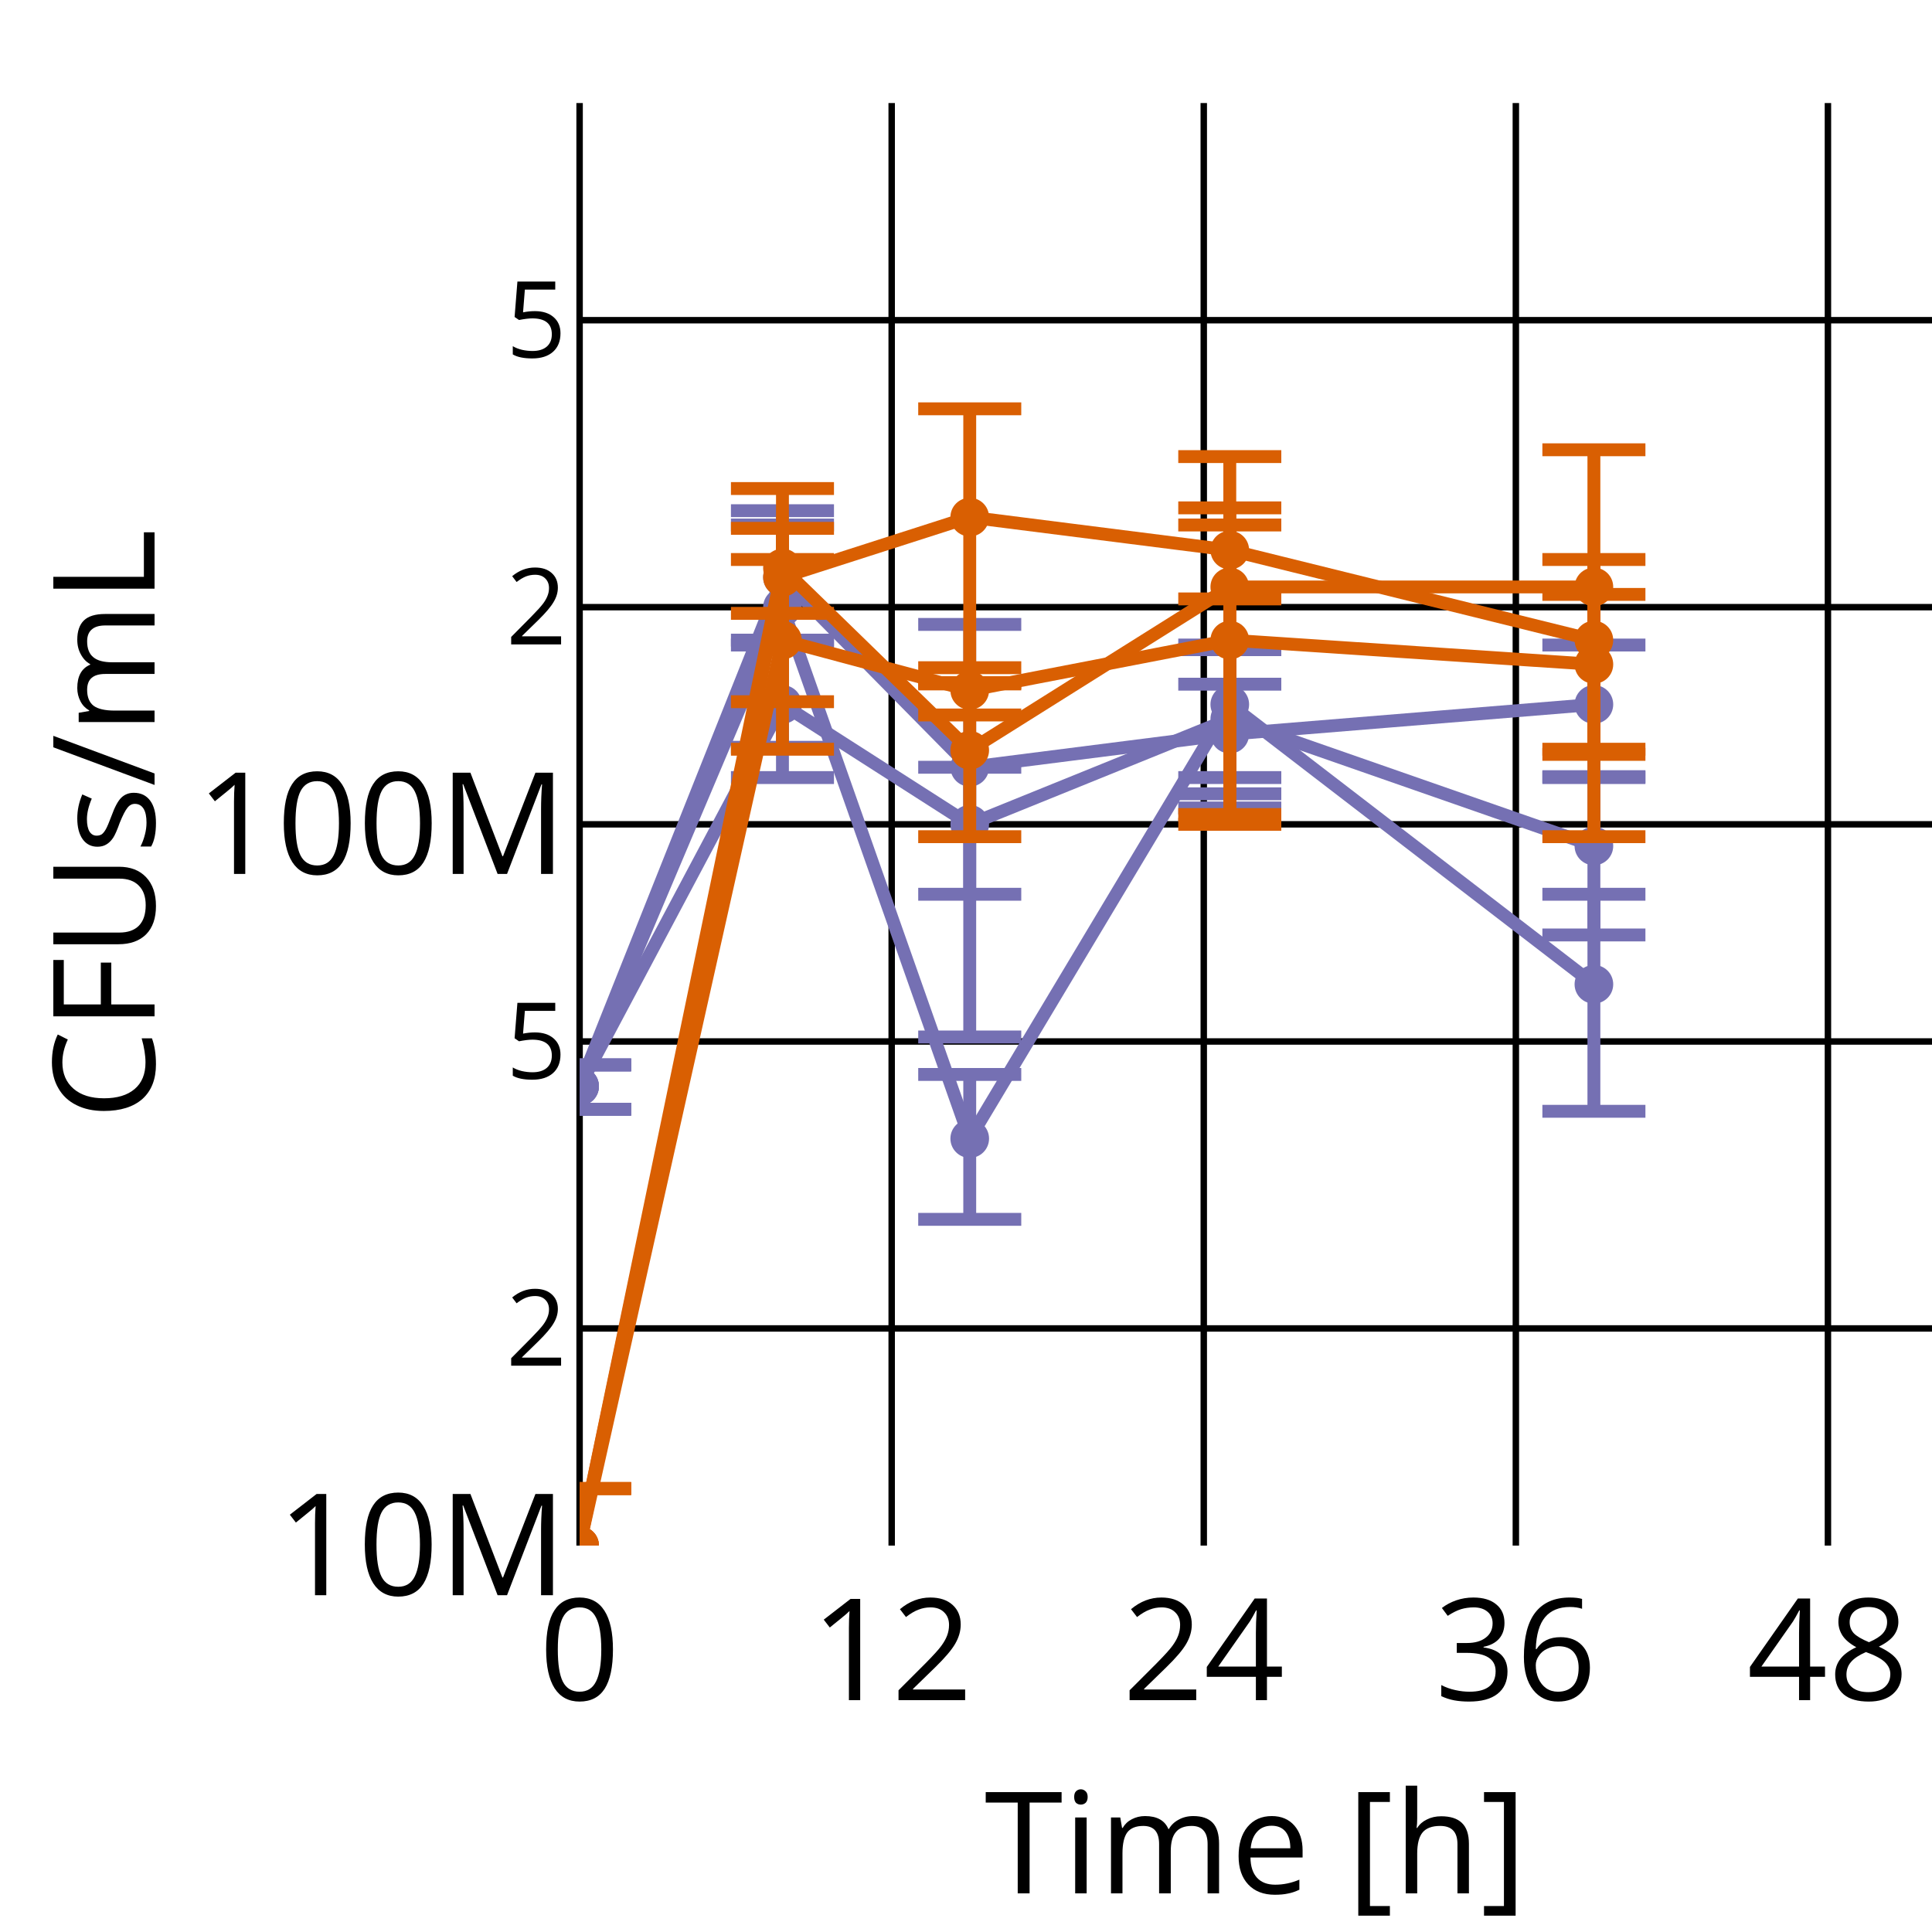
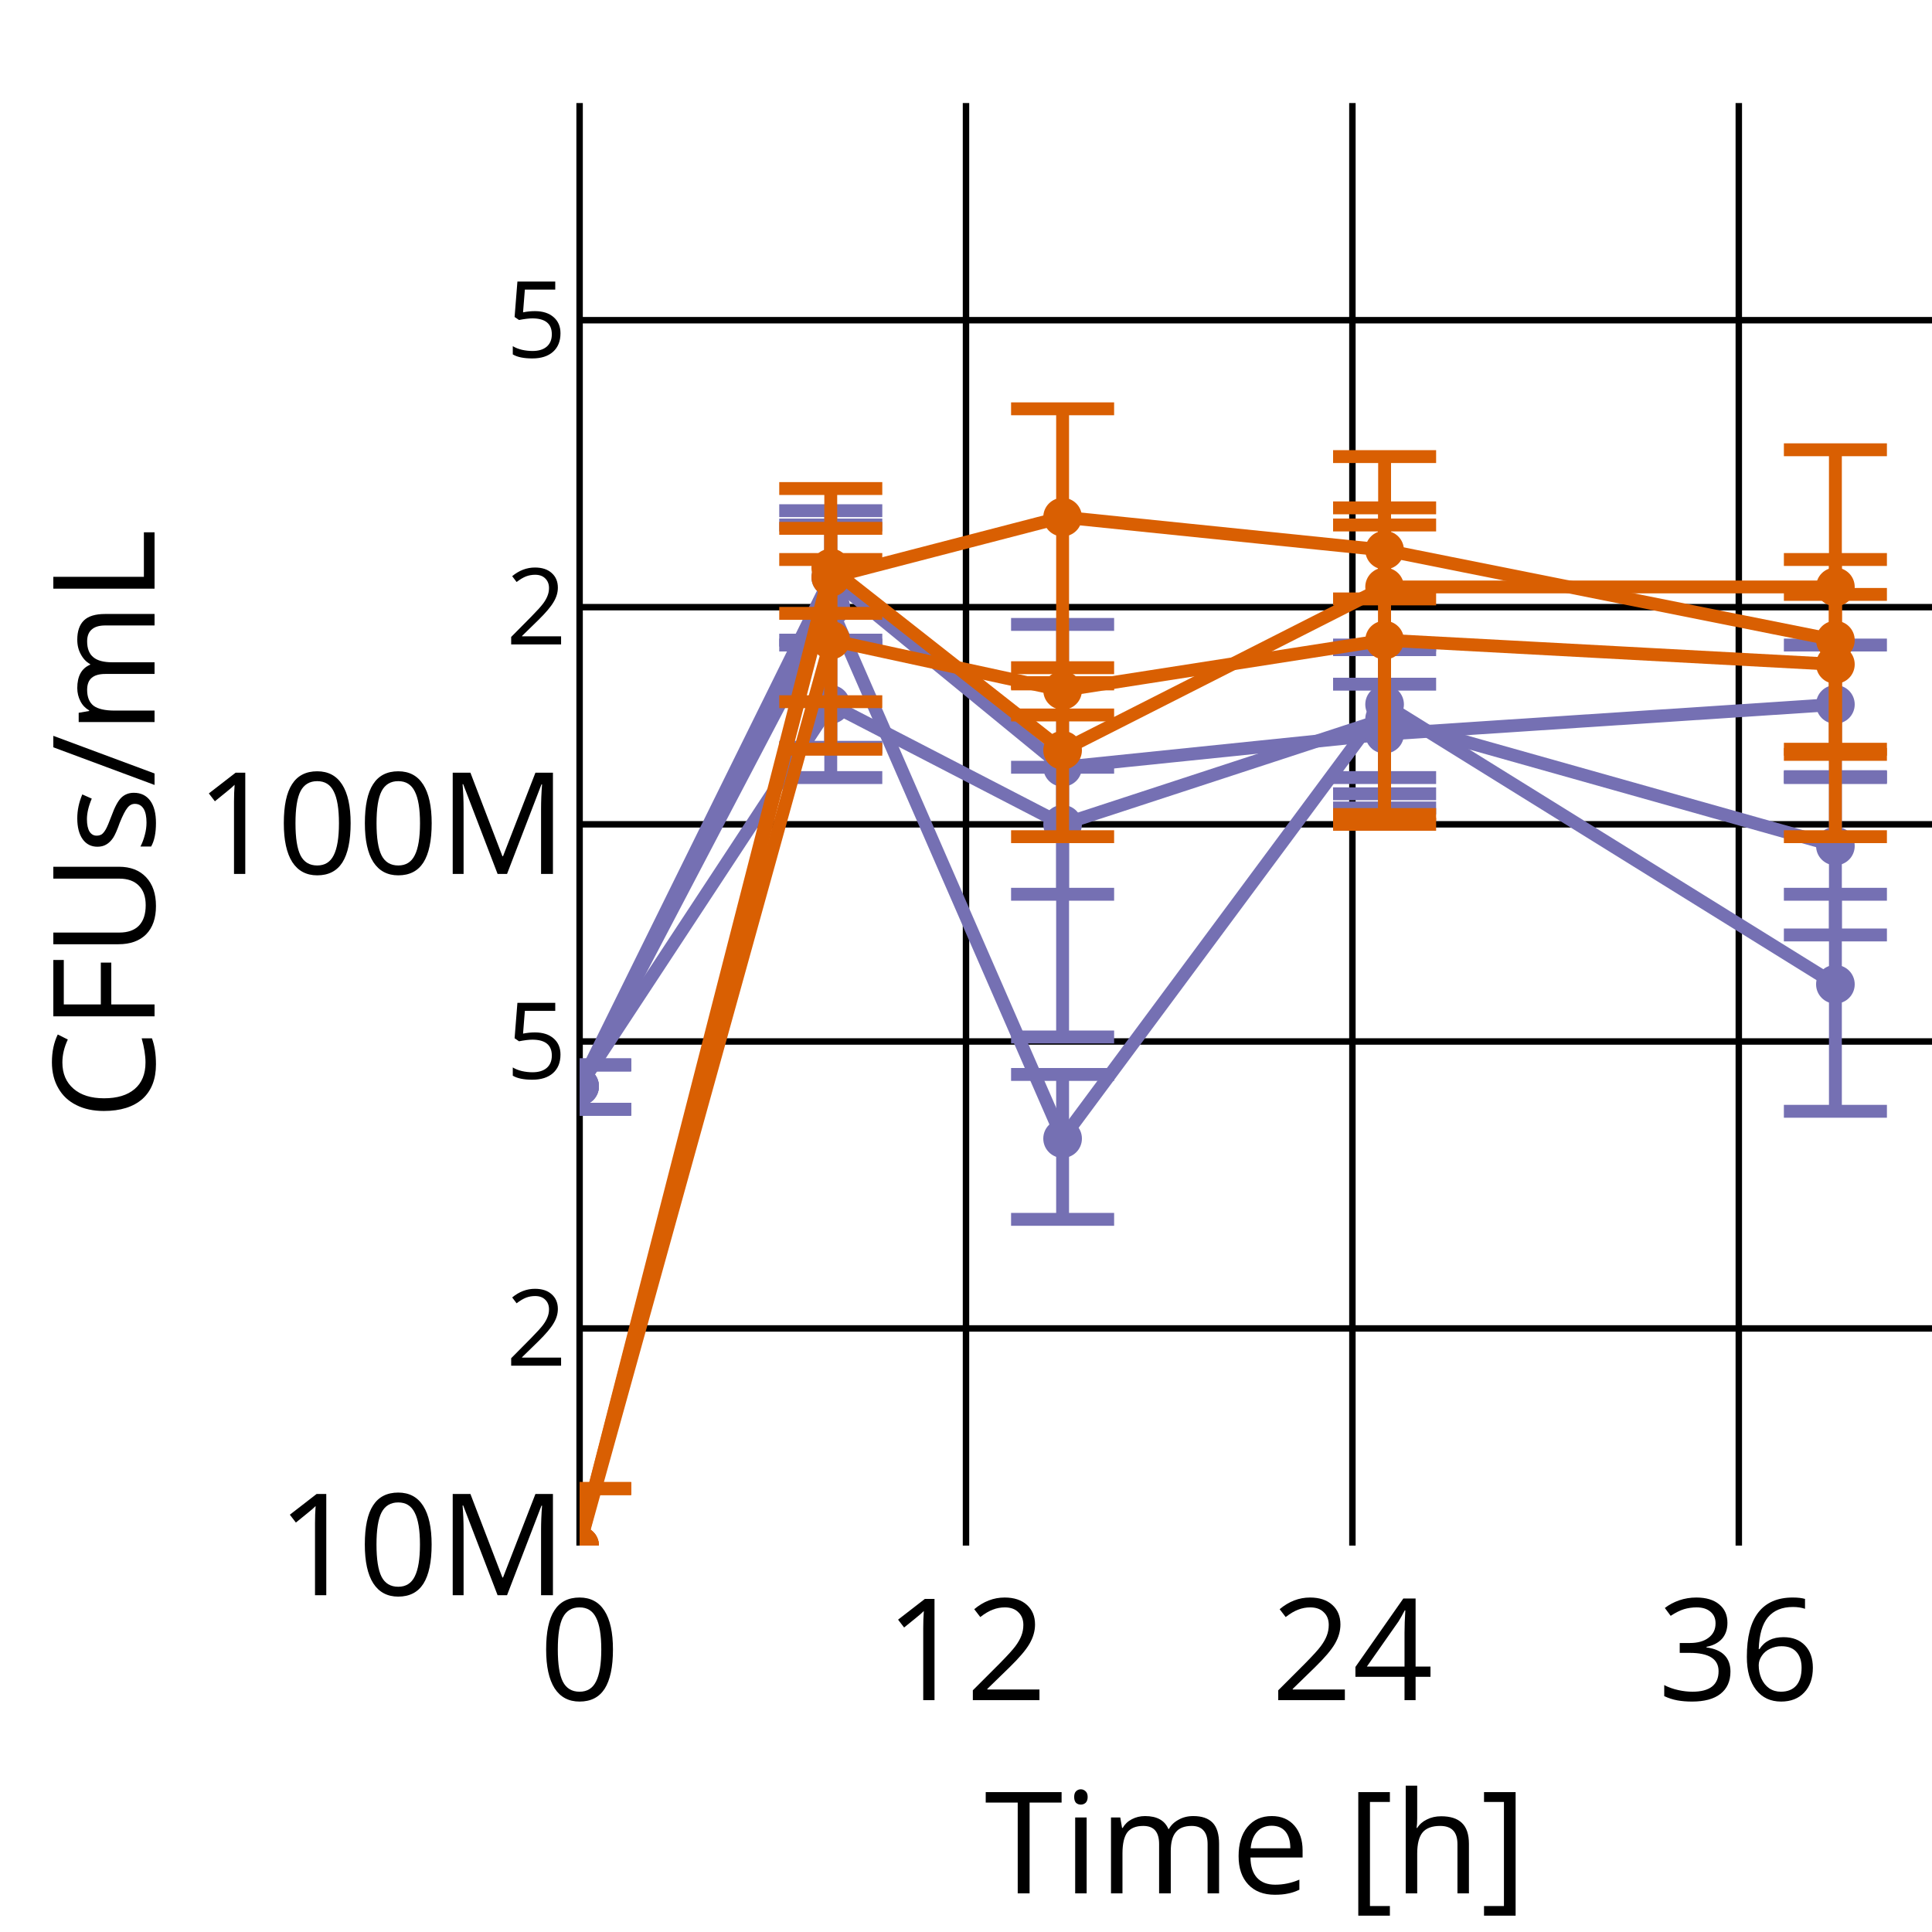
<svg xmlns="http://www.w3.org/2000/svg" class="main-svg" width="150" height="150" style="" viewBox="0 0 150 150">
  <rect x="0" y="0" width="150" height="150" style="fill: rgb(255, 255, 255); fill-opacity: 1;" />
-   <defs id="defs-87eeed">
+   <defs id="defs-9dbfbf">
    <g class="clips">
-       <clipPath id="clip87eeedxyplot" class="plotclip">
+       <clipPath id="clip9dbfbfxyplot" class="plotclip">
        <rect width="105" height="112" />
      </clipPath>
-       <clipPath class="axesclip" id="clip87eeedx">
+       <clipPath class="axesclip" id="clip9dbfbfx">
        <rect x="45" y="0" width="105" height="150" />
      </clipPath>
-       <clipPath class="axesclip" id="clip87eeedy">
+       <clipPath class="axesclip" id="clip9dbfbfy">
        <rect x="0" y="8" width="150" height="112" />
      </clipPath>
-       <clipPath class="axesclip" id="clip87eeedxy">
+       <clipPath class="axesclip" id="clip9dbfbfxy">
        <rect x="45" y="8" width="105" height="112" />
      </clipPath>
    </g>
    <g class="gradients" />
    <g class="patterns" />
  </defs>
  <g class="bglayer" />
  <g class="layer-below">
    <g class="imagelayer" />
    <g class="shapelayer" />
  </g>
  <g class="cartesianlayer">
    <g class="subplot xy">
      <g class="layer-subplot">
        <g class="shapelayer" />
        <g class="imagelayer" />
      </g>
      <g class="minor-gridlayer">
        <g class="x" />
        <g class="y" />
      </g>
      <g class="gridlayer">
        <g class="x">
-           <path class="xgrid crisp" transform="translate(69.23,0)" d="M0,8v112" style="stroke: rgb(0, 0, 0); stroke-opacity: 1; stroke-width: 0.5px;" />
-           <path class="xgrid crisp" transform="translate(93.46,0)" d="M0,8v112" style="stroke: rgb(0, 0, 0); stroke-opacity: 1; stroke-width: 0.5px;" />
-           <path class="xgrid crisp" transform="translate(117.69,0)" d="M0,8v112" style="stroke: rgb(0, 0, 0); stroke-opacity: 1; stroke-width: 0.5px;" />
-           <path class="xgrid crisp" transform="translate(141.92,0)" d="M0,8v112" style="stroke: rgb(0, 0, 0); stroke-opacity: 1; stroke-width: 0.5px;" />
+           <path class="xgrid crisp" transform="translate(75,0)" d="M0,8v112" style="stroke: rgb(0, 0, 0); stroke-opacity: 1; stroke-width: 0.5px;" />
+           <path class="xgrid crisp" transform="translate(105,0)" d="M0,8v112" style="stroke: rgb(0, 0, 0); stroke-opacity: 1; stroke-width: 0.5px;" />
+           <path class="xgrid crisp" transform="translate(135,0)" d="M0,8v112" style="stroke: rgb(0, 0, 0); stroke-opacity: 1; stroke-width: 0.5px;" />
        </g>
        <g class="y">
          <path class="ygrid crisp" transform="translate(0,103.14)" d="M45,0h105" style="stroke: rgb(0, 0, 0); stroke-opacity: 1; stroke-width: 0.5px;" />
          <path class="ygrid crisp" transform="translate(0,80.86)" d="M45,0h105" style="stroke: rgb(0, 0, 0); stroke-opacity: 1; stroke-width: 0.5px;" />
          <path class="ygrid crisp" transform="translate(0,64)" d="M45,0h105" style="stroke: rgb(0, 0, 0); stroke-opacity: 1; stroke-width: 0.5px;" />
          <path class="ygrid crisp" transform="translate(0,47.14)" d="M45,0h105" style="stroke: rgb(0, 0, 0); stroke-opacity: 1; stroke-width: 0.5px;" />
          <path class="ygrid crisp" transform="translate(0,24.86)" d="M45,0h105" style="stroke: rgb(0, 0, 0); stroke-opacity: 1; stroke-width: 0.5px;" />
        </g>
      </g>
      <g class="zerolinelayer">
        <path class="xzl zl crisp" transform="translate(45,0)" d="M0,8v112" style="stroke: rgb(0, 0, 0); stroke-opacity: 1; stroke-width: 0.5px;" />
      </g>
      <g class="layer-between">
        <g class="shapelayer" />
        <g class="imagelayer" />
      </g>
      <path class="xlines-below" />
      <path class="ylines-below" />
      <g class="overlines-below" />
      <g class="xaxislayer-below" />
      <g class="yaxislayer-below" />
      <g class="overaxes-below" />
      <g class="overplot">
-         <g class="xy" transform="translate(45,8)" clip-path="url(#clip87eeedxyplot)">
+         <g class="xy" transform="translate(45,8)" clip-path="url(#clip9dbfbfxyplot)">
          <g class="scatterlayer mlayer">
-             <g class="trace scatter trace51793f" style="stroke-miterlimit: 2; opacity: 1;">
+             <g class="trace scatter trace32f257" style="stroke-miterlimit: 2; opacity: 1;">
              <g class="fills" />
              <g class="errorbars">
                <g class="errorbar" style="opacity: 1;">
                  <path class="yerror" d="M-4,74.68h8m-4,0V78.12m-4,0h8" style="vector-effect: none; stroke-width: 1px; stroke: rgb(117, 112, 179); stroke-opacity: 1;" />
                </g>
                <g class="errorbar" style="opacity: 1;">
-                   <path class="yerror" d="M11.75,31.65h8m-4,0V50.02m-4,0h8" style="vector-effect: none; stroke-width: 1px; stroke: rgb(117, 112, 179); stroke-opacity: 1;" />
-                 </g>
-                 <g class="errorbar" style="opacity: 1;">
-                   <path class="yerror" d="M26.29,75.42h8m-4,0V86.67m-4,0h8" style="vector-effect: none; stroke-width: 1px; stroke: rgb(117, 112, 179); stroke-opacity: 1;" />
-                 </g>
-                 <g class="errorbar" style="opacity: 1;">
-                   <path class="yerror" d="M46.48,42.08h8m-4,0V52.37m-4,0h8" style="vector-effect: none; stroke-width: 1px; stroke: rgb(117, 112, 179); stroke-opacity: 1;" />
-                 </g>
-                 <g class="errorbar" style="opacity: 1;">
-                   <path class="yerror" d="M74.75,61.43h8m-4,0V78.28m-4,0h8" style="vector-effect: none; stroke-width: 1px; stroke: rgb(117, 112, 179); stroke-opacity: 1;" />
-                 </g>
-               </g>
-               <g class="lines">
-                 <path class="js-line" d="M0,76.34L15.75,39.14L30.29,80.4L50.48,46.69L78.75,68.42" style="vector-effect: none; fill: none; stroke: rgb(117, 112, 179); stroke-opacity: 1; stroke-width: 1px; opacity: 1;" />
+                   <path class="yerror" d="M15.5,31.65h8m-4,0V50.02m-4,0h8" style="vector-effect: none; stroke-width: 1px; stroke: rgb(117, 112, 179); stroke-opacity: 1;" />
+                 </g>
+                 <g class="errorbar" style="opacity: 1;">
+                   <path class="yerror" d="M33.5,75.42h8m-4,0V86.67m-4,0h8" style="vector-effect: none; stroke-width: 1px; stroke: rgb(117, 112, 179); stroke-opacity: 1;" />
+                 </g>
+                 <g class="errorbar" style="opacity: 1;">
+                   <path class="yerror" d="M58.5,42.08h8m-4,0V52.37m-4,0h8" style="vector-effect: none; stroke-width: 1px; stroke: rgb(117, 112, 179); stroke-opacity: 1;" />
+                 </g>
+                 <g class="errorbar" style="opacity: 1;">
+                   <path class="yerror" d="M93.5,61.43h8m-4,0V78.28m-4,0h8" style="vector-effect: none; stroke-width: 1px; stroke: rgb(117, 112, 179); stroke-opacity: 1;" />
+                 </g>
+               </g>
+               <g class="lines">
+                 <path class="js-line" d="M0,76.34L19.5,39.14L37.5,80.4L62.5,46.69L97.5,68.42" style="vector-effect: none; fill: none; stroke: rgb(117, 112, 179); stroke-opacity: 1; stroke-width: 1px; opacity: 1;" />
              </g>
              <g class="points">
                <path class="point" transform="translate(0,76.34)" d="M1.5,0A1.5,1.5 0 1,1 0,-1.5A1.5,1.5 0 0,1 1.5,0Z" style="opacity: 1; stroke-width: 0px; fill: rgb(117, 112, 179); fill-opacity: 1;" />
-                 <path class="point" transform="translate(15.75,39.14)" d="M1.5,0A1.5,1.5 0 1,1 0,-1.5A1.5,1.5 0 0,1 1.5,0Z" style="opacity: 1; stroke-width: 0px; fill: rgb(117, 112, 179); fill-opacity: 1;" />
-                 <path class="point" transform="translate(30.29,80.4)" d="M1.5,0A1.5,1.5 0 1,1 0,-1.5A1.5,1.5 0 0,1 1.5,0Z" style="opacity: 1; stroke-width: 0px; fill: rgb(117, 112, 179); fill-opacity: 1;" />
-                 <path class="point" transform="translate(50.48,46.69)" d="M1.5,0A1.5,1.5 0 1,1 0,-1.5A1.5,1.5 0 0,1 1.5,0Z" style="opacity: 1; stroke-width: 0px; fill: rgb(117, 112, 179); fill-opacity: 1;" />
-                 <path class="point" transform="translate(78.75,68.42)" d="M1.5,0A1.5,1.5 0 1,1 0,-1.5A1.5,1.5 0 0,1 1.5,0Z" style="opacity: 1; stroke-width: 0px; fill: rgb(117, 112, 179); fill-opacity: 1;" />
-               </g>
-               <g class="text" />
-             </g>
-             <g class="trace scatter traceb54929" style="stroke-miterlimit: 2; opacity: 1;">
+                 <path class="point" transform="translate(19.5,39.14)" d="M1.5,0A1.5,1.5 0 1,1 0,-1.5A1.5,1.5 0 0,1 1.5,0Z" style="opacity: 1; stroke-width: 0px; fill: rgb(117, 112, 179); fill-opacity: 1;" />
+                 <path class="point" transform="translate(37.5,80.4)" d="M1.5,0A1.5,1.5 0 1,1 0,-1.5A1.5,1.5 0 0,1 1.5,0Z" style="opacity: 1; stroke-width: 0px; fill: rgb(117, 112, 179); fill-opacity: 1;" />
+                 <path class="point" transform="translate(62.5,46.69)" d="M1.5,0A1.5,1.5 0 1,1 0,-1.5A1.5,1.5 0 0,1 1.5,0Z" style="opacity: 1; stroke-width: 0px; fill: rgb(117, 112, 179); fill-opacity: 1;" />
+                 <path class="point" transform="translate(97.5,68.42)" d="M1.5,0A1.5,1.5 0 1,1 0,-1.5A1.5,1.5 0 0,1 1.5,0Z" style="opacity: 1; stroke-width: 0px; fill: rgb(117, 112, 179); fill-opacity: 1;" />
+               </g>
+               <g class="text" />
+             </g>
+             <g class="trace scatter trace6c01ee" style="stroke-miterlimit: 2; opacity: 1;">
              <g class="fills" />
              <g class="errorbars">
                <g class="errorbar" style="opacity: 1;">
                  <path class="yerror" d="M-4,74.68h8m-4,0V78.12m-4,0h8" style="vector-effect: none; stroke-width: 1px; stroke: rgb(117, 112, 179); stroke-opacity: 1;" />
                </g>
                <g class="errorbar" style="opacity: 1;">
-                   <path class="yerror" d="M11.75,42.08h8m-4,0V52.37m-4,0h8" style="vector-effect: none; stroke-width: 1px; stroke: rgb(117, 112, 179); stroke-opacity: 1;" />
-                 </g>
-                 <g class="errorbar" style="opacity: 1;">
-                   <path class="yerror" d="M26.29,51.57h8m-4,0V61.43m-4,0h8" style="vector-effect: none; stroke-width: 1px; stroke: rgb(117, 112, 179); stroke-opacity: 1;" />
-                 </g>
-                 <g class="errorbar" style="opacity: 1;">
-                   <path class="yerror" d="M46.48,42.44h8m-4,0V54.73m-4,0h8" style="vector-effect: none; stroke-width: 1px; stroke: rgb(117, 112, 179); stroke-opacity: 1;" />
-                 </g>
-                 <g class="errorbar" style="opacity: 1;">
-                   <path class="yerror" d="M74.75,52.3h8m-4,0V64.59m-4,0h8" style="vector-effect: none; stroke-width: 1px; stroke: rgb(117, 112, 179); stroke-opacity: 1;" />
-                 </g>
-               </g>
-               <g class="lines">
-                 <path class="js-line" d="M0,76.34L15.75,46.69L30.29,56L50.48,47.82L78.75,57.68" style="vector-effect: none; fill: none; stroke: rgb(117, 112, 179); stroke-opacity: 1; stroke-width: 1px; opacity: 1;" />
+                   <path class="yerror" d="M15.5,42.08h8m-4,0V52.37m-4,0h8" style="vector-effect: none; stroke-width: 1px; stroke: rgb(117, 112, 179); stroke-opacity: 1;" />
+                 </g>
+                 <g class="errorbar" style="opacity: 1;">
+                   <path class="yerror" d="M33.5,51.57h8m-4,0V61.43m-4,0h8" style="vector-effect: none; stroke-width: 1px; stroke: rgb(117, 112, 179); stroke-opacity: 1;" />
+                 </g>
+                 <g class="errorbar" style="opacity: 1;">
+                   <path class="yerror" d="M58.5,42.44h8m-4,0V54.73m-4,0h8" style="vector-effect: none; stroke-width: 1px; stroke: rgb(117, 112, 179); stroke-opacity: 1;" />
+                 </g>
+                 <g class="errorbar" style="opacity: 1;">
+                   <path class="yerror" d="M93.5,52.3h8m-4,0V64.59m-4,0h8" style="vector-effect: none; stroke-width: 1px; stroke: rgb(117, 112, 179); stroke-opacity: 1;" />
+                 </g>
+               </g>
+               <g class="lines">
+                 <path class="js-line" d="M0,76.34L19.5,46.69L37.5,56L62.5,47.82L97.5,57.68" style="vector-effect: none; fill: none; stroke: rgb(117, 112, 179); stroke-opacity: 1; stroke-width: 1px; opacity: 1;" />
              </g>
              <g class="points">
                <path class="point" transform="translate(0,76.34)" d="M1.5,0A1.5,1.5 0 1,1 0,-1.5A1.5,1.5 0 0,1 1.5,0Z" style="opacity: 1; stroke-width: 0px; fill: rgb(117, 112, 179); fill-opacity: 1;" />
-                 <path class="point" transform="translate(15.75,46.69)" d="M1.5,0A1.5,1.5 0 1,1 0,-1.5A1.5,1.5 0 0,1 1.5,0Z" style="opacity: 1; stroke-width: 0px; fill: rgb(117, 112, 179); fill-opacity: 1;" />
-                 <path class="point" transform="translate(30.29,56)" d="M1.5,0A1.5,1.5 0 1,1 0,-1.5A1.5,1.5 0 0,1 1.5,0Z" style="opacity: 1; stroke-width: 0px; fill: rgb(117, 112, 179); fill-opacity: 1;" />
-                 <path class="point" transform="translate(50.48,47.82)" d="M1.5,0A1.5,1.5 0 1,1 0,-1.5A1.5,1.5 0 0,1 1.5,0Z" style="opacity: 1; stroke-width: 0px; fill: rgb(117, 112, 179); fill-opacity: 1;" />
-                 <path class="point" transform="translate(78.75,57.68)" d="M1.5,0A1.5,1.5 0 1,1 0,-1.5A1.5,1.5 0 0,1 1.5,0Z" style="opacity: 1; stroke-width: 0px; fill: rgb(117, 112, 179); fill-opacity: 1;" />
-               </g>
-               <g class="text" />
-             </g>
-             <g class="trace scatter trace49ebce" style="stroke-miterlimit: 2; opacity: 1;">
+                 <path class="point" transform="translate(19.5,46.69)" d="M1.5,0A1.5,1.5 0 1,1 0,-1.5A1.5,1.5 0 0,1 1.5,0Z" style="opacity: 1; stroke-width: 0px; fill: rgb(117, 112, 179); fill-opacity: 1;" />
+                 <path class="point" transform="translate(37.5,56)" d="M1.5,0A1.5,1.5 0 1,1 0,-1.5A1.5,1.5 0 0,1 1.5,0Z" style="opacity: 1; stroke-width: 0px; fill: rgb(117, 112, 179); fill-opacity: 1;" />
+                 <path class="point" transform="translate(62.5,47.82)" d="M1.5,0A1.5,1.5 0 1,1 0,-1.5A1.5,1.5 0 0,1 1.5,0Z" style="opacity: 1; stroke-width: 0px; fill: rgb(117, 112, 179); fill-opacity: 1;" />
+                 <path class="point" transform="translate(97.5,57.68)" d="M1.5,0A1.5,1.5 0 1,1 0,-1.5A1.5,1.5 0 0,1 1.5,0Z" style="opacity: 1; stroke-width: 0px; fill: rgb(117, 112, 179); fill-opacity: 1;" />
+               </g>
+               <g class="text" />
+             </g>
+             <g class="trace scatter tracee7f667" style="stroke-miterlimit: 2; opacity: 1;">
              <g class="fills" />
              <g class="errorbars">
                <g class="errorbar" style="opacity: 1;">
                  <path class="yerror" d="M-4,74.68h8m-4,0V78.12m-4,0h8" style="vector-effect: none; stroke-width: 1px; stroke: rgb(117, 112, 179); stroke-opacity: 1;" />
                </g>
                <g class="errorbar" style="opacity: 1;">
-                   <path class="yerror" d="M11.75,32.76h8m-4,0V41.7m-4,0h8" style="vector-effect: none; stroke-width: 1px; stroke: rgb(117, 112, 179); stroke-opacity: 1;" />
-                 </g>
-                 <g class="errorbar" style="opacity: 1;">
-                   <path class="yerror" d="M26.29,40.48h8m-4,0V72.51m-4,0h8" style="vector-effect: none; stroke-width: 1px; stroke: rgb(117, 112, 179); stroke-opacity: 1;" />
-                 </g>
-                 <g class="errorbar" style="opacity: 1;">
-                   <path class="yerror" d="M46.48,45.12h8m-4,0V53.63m-4,0h8" style="vector-effect: none; stroke-width: 1px; stroke: rgb(117, 112, 179); stroke-opacity: 1;" />
-                 </g>
-                 <g class="errorbar" style="opacity: 1;">
-                   <path class="yerror" d="M74.75,42.08h8m-4,0V52.37m-4,0h8" style="vector-effect: none; stroke-width: 1px; stroke: rgb(117, 112, 179); stroke-opacity: 1;" />
-                 </g>
-               </g>
-               <g class="lines">
-                 <path class="js-line" d="M0,76.34L15.75,36.82L30.29,51.57L50.48,49L78.75,46.69" style="vector-effect: none; fill: none; stroke: rgb(117, 112, 179); stroke-opacity: 1; stroke-width: 1px; opacity: 1;" />
+                   <path class="yerror" d="M15.5,32.76h8m-4,0V41.7m-4,0h8" style="vector-effect: none; stroke-width: 1px; stroke: rgb(117, 112, 179); stroke-opacity: 1;" />
+                 </g>
+                 <g class="errorbar" style="opacity: 1;">
+                   <path class="yerror" d="M33.5,40.48h8m-4,0V72.51m-4,0h8" style="vector-effect: none; stroke-width: 1px; stroke: rgb(117, 112, 179); stroke-opacity: 1;" />
+                 </g>
+                 <g class="errorbar" style="opacity: 1;">
+                   <path class="yerror" d="M58.5,45.12h8m-4,0V53.63m-4,0h8" style="vector-effect: none; stroke-width: 1px; stroke: rgb(117, 112, 179); stroke-opacity: 1;" />
+                 </g>
+                 <g class="errorbar" style="opacity: 1;">
+                   <path class="yerror" d="M93.5,42.08h8m-4,0V52.37m-4,0h8" style="vector-effect: none; stroke-width: 1px; stroke: rgb(117, 112, 179); stroke-opacity: 1;" />
+                 </g>
+               </g>
+               <g class="lines">
+                 <path class="js-line" d="M0,76.34L19.5,36.82L37.5,51.57L62.5,49L97.5,46.69" style="vector-effect: none; fill: none; stroke: rgb(117, 112, 179); stroke-opacity: 1; stroke-width: 1px; opacity: 1;" />
              </g>
              <g class="points">
                <path class="point" transform="translate(0,76.34)" d="M1.5,0A1.5,1.5 0 1,1 0,-1.5A1.5,1.5 0 0,1 1.5,0Z" style="opacity: 1; stroke-width: 0px; fill: rgb(117, 112, 179); fill-opacity: 1;" />
-                 <path class="point" transform="translate(15.75,36.82)" d="M1.5,0A1.5,1.5 0 1,1 0,-1.5A1.5,1.5 0 0,1 1.5,0Z" style="opacity: 1; stroke-width: 0px; fill: rgb(117, 112, 179); fill-opacity: 1;" />
-                 <path class="point" transform="translate(30.29,51.57)" d="M1.5,0A1.5,1.5 0 1,1 0,-1.5A1.5,1.5 0 0,1 1.5,0Z" style="opacity: 1; stroke-width: 0px; fill: rgb(117, 112, 179); fill-opacity: 1;" />
-                 <path class="point" transform="translate(50.48,49)" d="M1.5,0A1.5,1.5 0 1,1 0,-1.5A1.5,1.5 0 0,1 1.5,0Z" style="opacity: 1; stroke-width: 0px; fill: rgb(117, 112, 179); fill-opacity: 1;" />
-                 <path class="point" transform="translate(78.75,46.69)" d="M1.5,0A1.5,1.5 0 1,1 0,-1.5A1.5,1.5 0 0,1 1.5,0Z" style="opacity: 1; stroke-width: 0px; fill: rgb(117, 112, 179); fill-opacity: 1;" />
-               </g>
-               <g class="text" />
-             </g>
-             <g class="trace scatter tracec330b7" style="stroke-miterlimit: 2; opacity: 1;">
+                 <path class="point" transform="translate(19.5,36.82)" d="M1.5,0A1.5,1.5 0 1,1 0,-1.5A1.5,1.5 0 0,1 1.5,0Z" style="opacity: 1; stroke-width: 0px; fill: rgb(117, 112, 179); fill-opacity: 1;" />
+                 <path class="point" transform="translate(37.5,51.57)" d="M1.5,0A1.5,1.5 0 1,1 0,-1.5A1.5,1.5 0 0,1 1.5,0Z" style="opacity: 1; stroke-width: 0px; fill: rgb(117, 112, 179); fill-opacity: 1;" />
+                 <path class="point" transform="translate(62.5,49)" d="M1.5,0A1.5,1.5 0 1,1 0,-1.5A1.5,1.5 0 0,1 1.5,0Z" style="opacity: 1; stroke-width: 0px; fill: rgb(117, 112, 179); fill-opacity: 1;" />
+                 <path class="point" transform="translate(97.5,46.69)" d="M1.5,0A1.5,1.5 0 1,1 0,-1.5A1.5,1.5 0 0,1 1.5,0Z" style="opacity: 1; stroke-width: 0px; fill: rgb(117, 112, 179); fill-opacity: 1;" />
+               </g>
+               <g class="text" />
+             </g>
+             <g class="trace scatter tracea580f1" style="stroke-miterlimit: 2; opacity: 1;">
              <g class="fills" />
              <g class="errorbars">
                <g class="errorbar" style="opacity: 1;">
                  <path class="yerror" d="M-4,107.57h8m-4,0V117.43m-4,0h8" style="vector-effect: none; stroke-width: 1px; stroke: rgb(217, 95, 2); stroke-opacity: 1;" />
                </g>
                <g class="errorbar" style="opacity: 1;">
-                   <path class="yerror" d="M11.75,33.02h8m-4,0V39.62m-4,0h8" style="vector-effect: none; stroke-width: 1px; stroke: rgb(217, 95, 2); stroke-opacity: 1;" />
-                 </g>
-                 <g class="errorbar" style="opacity: 1;">
-                   <path class="yerror" d="M26.29,45h8m-4,0V56.96m-4,0h8" style="vector-effect: none; stroke-width: 1px; stroke: rgb(217, 95, 2); stroke-opacity: 1;" />
-                 </g>
-                 <g class="errorbar" style="opacity: 1;">
-                   <path class="yerror" d="M46.48,27.45h8m-4,0V55.24m-4,0h8" style="vector-effect: none; stroke-width: 1px; stroke: rgb(217, 95, 2); stroke-opacity: 1;" />
-                 </g>
-                 <g class="errorbar" style="opacity: 1;">
-                   <path class="yerror" d="M74.75,26.92h8m-4,0V56.96m-4,0h8" style="vector-effect: none; stroke-width: 1px; stroke: rgb(217, 95, 2); stroke-opacity: 1;" />
-                 </g>
-               </g>
-               <g class="lines">
-                 <path class="js-line" d="M0,112L15.75,36.1L30.29,50.25L50.48,37.57L78.75,37.57" style="vector-effect: none; fill: none; stroke: rgb(217, 95, 2); stroke-opacity: 1; stroke-width: 1px; opacity: 1;" />
+                   <path class="yerror" d="M15.5,33.02h8m-4,0V39.62m-4,0h8" style="vector-effect: none; stroke-width: 1px; stroke: rgb(217, 95, 2); stroke-opacity: 1;" />
+                 </g>
+                 <g class="errorbar" style="opacity: 1;">
+                   <path class="yerror" d="M33.5,45h8m-4,0V56.96m-4,0h8" style="vector-effect: none; stroke-width: 1px; stroke: rgb(217, 95, 2); stroke-opacity: 1;" />
+                 </g>
+                 <g class="errorbar" style="opacity: 1;">
+                   <path class="yerror" d="M58.5,27.45h8m-4,0V55.24m-4,0h8" style="vector-effect: none; stroke-width: 1px; stroke: rgb(217, 95, 2); stroke-opacity: 1;" />
+                 </g>
+                 <g class="errorbar" style="opacity: 1;">
+                   <path class="yerror" d="M93.5,26.92h8m-4,0V56.96m-4,0h8" style="vector-effect: none; stroke-width: 1px; stroke: rgb(217, 95, 2); stroke-opacity: 1;" />
+                 </g>
+               </g>
+               <g class="lines">
+                 <path class="js-line" d="M0,112L19.5,36.1L37.5,50.25L62.5,37.57L97.5,37.57" style="vector-effect: none; fill: none; stroke: rgb(217, 95, 2); stroke-opacity: 1; stroke-width: 1px; opacity: 1;" />
              </g>
              <g class="points">
                <path class="point" transform="translate(0,112)" d="M1.5,0A1.5,1.5 0 1,1 0,-1.5A1.5,1.5 0 0,1 1.5,0Z" style="opacity: 1; stroke-width: 0px; fill: rgb(217, 95, 2); fill-opacity: 1;" />
-                 <path class="point" transform="translate(15.75,36.1)" d="M1.5,0A1.5,1.5 0 1,1 0,-1.5A1.5,1.5 0 0,1 1.5,0Z" style="opacity: 1; stroke-width: 0px; fill: rgb(217, 95, 2); fill-opacity: 1;" />
-                 <path class="point" transform="translate(30.29,50.25)" d="M1.5,0A1.5,1.5 0 1,1 0,-1.5A1.5,1.5 0 0,1 1.5,0Z" style="opacity: 1; stroke-width: 0px; fill: rgb(217, 95, 2); fill-opacity: 1;" />
-                 <path class="point" transform="translate(50.48,37.57)" d="M1.5,0A1.5,1.5 0 1,1 0,-1.5A1.5,1.5 0 0,1 1.5,0Z" style="opacity: 1; stroke-width: 0px; fill: rgb(217, 95, 2); fill-opacity: 1;" />
-                 <path class="point" transform="translate(78.75,37.57)" d="M1.5,0A1.5,1.5 0 1,1 0,-1.5A1.5,1.5 0 0,1 1.5,0Z" style="opacity: 1; stroke-width: 0px; fill: rgb(217, 95, 2); fill-opacity: 1;" />
-               </g>
-               <g class="text" />
-             </g>
-             <g class="trace scatter trace33579c" style="stroke-miterlimit: 2; opacity: 1;">
+                 <path class="point" transform="translate(19.5,36.1)" d="M1.5,0A1.5,1.5 0 1,1 0,-1.5A1.5,1.5 0 0,1 1.5,0Z" style="opacity: 1; stroke-width: 0px; fill: rgb(217, 95, 2); fill-opacity: 1;" />
+                 <path class="point" transform="translate(37.5,50.25)" d="M1.5,0A1.5,1.5 0 1,1 0,-1.5A1.5,1.5 0 0,1 1.5,0Z" style="opacity: 1; stroke-width: 0px; fill: rgb(217, 95, 2); fill-opacity: 1;" />
+                 <path class="point" transform="translate(62.5,37.57)" d="M1.5,0A1.5,1.5 0 1,1 0,-1.5A1.5,1.5 0 0,1 1.5,0Z" style="opacity: 1; stroke-width: 0px; fill: rgb(217, 95, 2); fill-opacity: 1;" />
+                 <path class="point" transform="translate(97.5,37.57)" d="M1.5,0A1.5,1.5 0 1,1 0,-1.5A1.5,1.5 0 0,1 1.5,0Z" style="opacity: 1; stroke-width: 0px; fill: rgb(217, 95, 2); fill-opacity: 1;" />
+               </g>
+               <g class="text" />
+             </g>
+             <g class="trace scatter trace30ee79" style="stroke-miterlimit: 2; opacity: 1;">
              <g class="fills" />
              <g class="errorbars">
                <g class="errorbar" style="opacity: 1;">
                  <path class="yerror" d="M-4,107.57h8m-4,0V117.43m-4,0h8" style="vector-effect: none; stroke-width: 1px; stroke: rgb(217, 95, 2); stroke-opacity: 1;" />
                </g>
                <g class="errorbar" style="opacity: 1;">
-                   <path class="yerror" d="M11.75,29.93h8m-4,0V46.48m-4,0h8" style="vector-effect: none; stroke-width: 1px; stroke: rgb(217, 95, 2); stroke-opacity: 1;" />
-                 </g>
-                 <g class="errorbar" style="opacity: 1;">
-                   <path class="yerror" d="M26.29,23.74h8m-4,0V45.1m-4,0h8" style="vector-effect: none; stroke-width: 1px; stroke: rgb(217, 95, 2); stroke-opacity: 1;" />
-                 </g>
-                 <g class="errorbar" style="opacity: 1;">
-                   <path class="yerror" d="M46.48,31.43h8m-4,0V38.5m-4,0h8" style="vector-effect: none; stroke-width: 1px; stroke: rgb(217, 95, 2); stroke-opacity: 1;" />
-                 </g>
-                 <g class="errorbar" style="opacity: 1;">
-                   <path class="yerror" d="M74.75,35.44h8m-4,0V50.17m-4,0h8" style="vector-effect: none; stroke-width: 1px; stroke: rgb(217, 95, 2); stroke-opacity: 1;" />
-                 </g>
-               </g>
-               <g class="lines">
-                 <path class="js-line" d="M0,112L15.75,36.82L30.29,32.15L50.48,34.71L78.75,41.7" style="vector-effect: none; fill: none; stroke: rgb(217, 95, 2); stroke-opacity: 1; stroke-width: 1px; opacity: 1;" />
+                   <path class="yerror" d="M15.5,29.93h8m-4,0V46.48m-4,0h8" style="vector-effect: none; stroke-width: 1px; stroke: rgb(217, 95, 2); stroke-opacity: 1;" />
+                 </g>
+                 <g class="errorbar" style="opacity: 1;">
+                   <path class="yerror" d="M33.5,23.74h8m-4,0V45.1m-4,0h8" style="vector-effect: none; stroke-width: 1px; stroke: rgb(217, 95, 2); stroke-opacity: 1;" />
+                 </g>
+                 <g class="errorbar" style="opacity: 1;">
+                   <path class="yerror" d="M58.5,31.43h8m-4,0V38.5m-4,0h8" style="vector-effect: none; stroke-width: 1px; stroke: rgb(217, 95, 2); stroke-opacity: 1;" />
+                 </g>
+                 <g class="errorbar" style="opacity: 1;">
+                   <path class="yerror" d="M93.5,35.44h8m-4,0V50.17m-4,0h8" style="vector-effect: none; stroke-width: 1px; stroke: rgb(217, 95, 2); stroke-opacity: 1;" />
+                 </g>
+               </g>
+               <g class="lines">
+                 <path class="js-line" d="M0,112L19.5,36.82L37.5,32.15L62.5,34.71L97.5,41.7" style="vector-effect: none; fill: none; stroke: rgb(217, 95, 2); stroke-opacity: 1; stroke-width: 1px; opacity: 1;" />
              </g>
              <g class="points">
                <path class="point" transform="translate(0,112)" d="M1.5,0A1.5,1.5 0 1,1 0,-1.5A1.5,1.5 0 0,1 1.5,0Z" style="opacity: 1; stroke-width: 0px; fill: rgb(217, 95, 2); fill-opacity: 1;" />
-                 <path class="point" transform="translate(15.75,36.82)" d="M1.5,0A1.5,1.5 0 1,1 0,-1.5A1.5,1.5 0 0,1 1.5,0Z" style="opacity: 1; stroke-width: 0px; fill: rgb(217, 95, 2); fill-opacity: 1;" />
-                 <path class="point" transform="translate(30.29,32.15)" d="M1.5,0A1.5,1.5 0 1,1 0,-1.5A1.5,1.5 0 0,1 1.5,0Z" style="opacity: 1; stroke-width: 0px; fill: rgb(217, 95, 2); fill-opacity: 1;" />
-                 <path class="point" transform="translate(50.48,34.71)" d="M1.5,0A1.5,1.5 0 1,1 0,-1.5A1.5,1.5 0 0,1 1.5,0Z" style="opacity: 1; stroke-width: 0px; fill: rgb(217, 95, 2); fill-opacity: 1;" />
-                 <path class="point" transform="translate(78.75,41.7)" d="M1.5,0A1.5,1.5 0 1,1 0,-1.5A1.5,1.5 0 0,1 1.5,0Z" style="opacity: 1; stroke-width: 0px; fill: rgb(217, 95, 2); fill-opacity: 1;" />
-               </g>
-               <g class="text" />
-             </g>
-             <g class="trace scatter trace170919" style="stroke-miterlimit: 2; opacity: 1;">
+                 <path class="point" transform="translate(19.5,36.82)" d="M1.5,0A1.5,1.5 0 1,1 0,-1.5A1.5,1.5 0 0,1 1.5,0Z" style="opacity: 1; stroke-width: 0px; fill: rgb(217, 95, 2); fill-opacity: 1;" />
+                 <path class="point" transform="translate(37.5,32.15)" d="M1.5,0A1.5,1.5 0 1,1 0,-1.5A1.5,1.5 0 0,1 1.5,0Z" style="opacity: 1; stroke-width: 0px; fill: rgb(217, 95, 2); fill-opacity: 1;" />
+                 <path class="point" transform="translate(62.5,34.71)" d="M1.5,0A1.5,1.5 0 1,1 0,-1.5A1.5,1.5 0 0,1 1.5,0Z" style="opacity: 1; stroke-width: 0px; fill: rgb(217, 95, 2); fill-opacity: 1;" />
+                 <path class="point" transform="translate(97.5,41.7)" d="M1.5,0A1.5,1.5 0 1,1 0,-1.5A1.5,1.5 0 0,1 1.5,0Z" style="opacity: 1; stroke-width: 0px; fill: rgb(217, 95, 2); fill-opacity: 1;" />
+               </g>
+               <g class="text" />
+             </g>
+             <g class="trace scatter trace020d55" style="stroke-miterlimit: 2; opacity: 1;">
              <g class="fills" />
              <g class="errorbars">
                <g class="errorbar" style="opacity: 1;">
                  <path class="yerror" d="M-4,107.57h8m-4,0V117.43m-4,0h8" style="vector-effect: none; stroke-width: 1px; stroke: rgb(217, 95, 2); stroke-opacity: 1;" />
                </g>
                <g class="errorbar" style="opacity: 1;">
-                   <path class="yerror" d="M11.75,35.44h8m-4,0V50.17m-4,0h8" style="vector-effect: none; stroke-width: 1px; stroke: rgb(217, 95, 2); stroke-opacity: 1;" />
-                 </g>
-                 <g class="errorbar" style="opacity: 1;">
-                   <path class="yerror" d="M26.29,43.84h8m-4,0V47.51m-4,0h8" style="vector-effect: none; stroke-width: 1px; stroke: rgb(217, 95, 2); stroke-opacity: 1;" />
-                 </g>
-                 <g class="errorbar" style="opacity: 1;">
-                   <path class="yerror" d="M46.48,32.76h8m-4,0V56m-4,0h8" style="vector-effect: none; stroke-width: 1px; stroke: rgb(217, 95, 2); stroke-opacity: 1;" />
-                 </g>
-                 <g class="errorbar" style="opacity: 1;">
-                   <path class="yerror" d="M74.75,38.15h8m-4,0V50.57m-4,0h8" style="vector-effect: none; stroke-width: 1px; stroke: rgb(217, 95, 2); stroke-opacity: 1;" />
-                 </g>
-               </g>
-               <g class="lines">
-                 <path class="js-line" d="M0,112L15.75,41.7L30.29,45.6L50.48,41.7L78.75,43.58" style="vector-effect: none; fill: none; stroke: rgb(217, 95, 2); stroke-opacity: 1; stroke-width: 1px; opacity: 1;" />
+                   <path class="yerror" d="M15.5,35.44h8m-4,0V50.17m-4,0h8" style="vector-effect: none; stroke-width: 1px; stroke: rgb(217, 95, 2); stroke-opacity: 1;" />
+                 </g>
+                 <g class="errorbar" style="opacity: 1;">
+                   <path class="yerror" d="M33.5,43.84h8m-4,0V47.51m-4,0h8" style="vector-effect: none; stroke-width: 1px; stroke: rgb(217, 95, 2); stroke-opacity: 1;" />
+                 </g>
+                 <g class="errorbar" style="opacity: 1;">
+                   <path class="yerror" d="M58.5,32.76h8m-4,0V56m-4,0h8" style="vector-effect: none; stroke-width: 1px; stroke: rgb(217, 95, 2); stroke-opacity: 1;" />
+                 </g>
+                 <g class="errorbar" style="opacity: 1;">
+                   <path class="yerror" d="M93.5,38.15h8m-4,0V50.57m-4,0h8" style="vector-effect: none; stroke-width: 1px; stroke: rgb(217, 95, 2); stroke-opacity: 1;" />
+                 </g>
+               </g>
+               <g class="lines">
+                 <path class="js-line" d="M0,112L19.5,41.7L37.5,45.6L62.5,41.7L97.5,43.58" style="vector-effect: none; fill: none; stroke: rgb(217, 95, 2); stroke-opacity: 1; stroke-width: 1px; opacity: 1;" />
              </g>
              <g class="points">
                <path class="point" transform="translate(0,112)" d="M1.5,0A1.5,1.5 0 1,1 0,-1.5A1.5,1.5 0 0,1 1.5,0Z" style="opacity: 1; stroke-width: 0px; fill: rgb(217, 95, 2); fill-opacity: 1;" />
-                 <path class="point" transform="translate(15.75,41.7)" d="M1.5,0A1.5,1.5 0 1,1 0,-1.5A1.5,1.5 0 0,1 1.5,0Z" style="opacity: 1; stroke-width: 0px; fill: rgb(217, 95, 2); fill-opacity: 1;" />
-                 <path class="point" transform="translate(30.29,45.6)" d="M1.5,0A1.5,1.5 0 1,1 0,-1.5A1.5,1.5 0 0,1 1.5,0Z" style="opacity: 1; stroke-width: 0px; fill: rgb(217, 95, 2); fill-opacity: 1;" />
-                 <path class="point" transform="translate(50.48,41.7)" d="M1.5,0A1.5,1.5 0 1,1 0,-1.5A1.5,1.5 0 0,1 1.5,0Z" style="opacity: 1; stroke-width: 0px; fill: rgb(217, 95, 2); fill-opacity: 1;" />
-                 <path class="point" transform="translate(78.75,43.58)" d="M1.5,0A1.5,1.5 0 1,1 0,-1.5A1.5,1.5 0 0,1 1.5,0Z" style="opacity: 1; stroke-width: 0px; fill: rgb(217, 95, 2); fill-opacity: 1;" />
+                 <path class="point" transform="translate(19.5,41.7)" d="M1.5,0A1.5,1.5 0 1,1 0,-1.5A1.5,1.5 0 0,1 1.5,0Z" style="opacity: 1; stroke-width: 0px; fill: rgb(217, 95, 2); fill-opacity: 1;" />
+                 <path class="point" transform="translate(37.5,45.6)" d="M1.5,0A1.5,1.5 0 1,1 0,-1.5A1.5,1.5 0 0,1 1.5,0Z" style="opacity: 1; stroke-width: 0px; fill: rgb(217, 95, 2); fill-opacity: 1;" />
+                 <path class="point" transform="translate(62.5,41.7)" d="M1.5,0A1.5,1.5 0 1,1 0,-1.5A1.5,1.5 0 0,1 1.5,0Z" style="opacity: 1; stroke-width: 0px; fill: rgb(217, 95, 2); fill-opacity: 1;" />
+                 <path class="point" transform="translate(97.5,43.58)" d="M1.5,0A1.5,1.5 0 1,1 0,-1.5A1.5,1.5 0 0,1 1.5,0Z" style="opacity: 1; stroke-width: 0px; fill: rgb(217, 95, 2); fill-opacity: 1;" />
              </g>
              <g class="text" />
            </g>
          </g>
        </g>
      </g>
      <path class="xlines-above crisp" d="M0,0" style="fill: none;" />
      <path class="ylines-above crisp" d="M0,0" style="fill: none;" />
      <g class="overlines-above" />
      <g class="xaxislayer-above">
        <g class="xtick">
          <text text-anchor="middle" x="0" y="132" transform="translate(45,0)" style="font-family: 'Open Sans', verdana, arial, sans-serif; font-size: 11px; fill: rgb(0, 0, 0); fill-opacity: 1; white-space: pre; opacity: 1;">0</text>
        </g>
        <g class="xtick">
-           <text text-anchor="middle" x="0" y="132" style="font-family: 'Open Sans', verdana, arial, sans-serif; font-size: 11px; fill: rgb(0, 0, 0); fill-opacity: 1; white-space: pre; opacity: 1;" transform="translate(69.23,0)">12</text>
+           <text text-anchor="middle" x="0" y="132" style="font-family: 'Open Sans', verdana, arial, sans-serif; font-size: 11px; fill: rgb(0, 0, 0); fill-opacity: 1; white-space: pre; opacity: 1;" transform="translate(75,0)">12</text>
        </g>
        <g class="xtick">
-           <text text-anchor="middle" x="0" y="132" style="font-family: 'Open Sans', verdana, arial, sans-serif; font-size: 11px; fill: rgb(0, 0, 0); fill-opacity: 1; white-space: pre; opacity: 1;" transform="translate(93.46,0)">24</text>
+           <text text-anchor="middle" x="0" y="132" style="font-family: 'Open Sans', verdana, arial, sans-serif; font-size: 11px; fill: rgb(0, 0, 0); fill-opacity: 1; white-space: pre; opacity: 1;" transform="translate(105,0)">24</text>
        </g>
        <g class="xtick">
-           <text text-anchor="middle" x="0" y="132" style="font-family: 'Open Sans', verdana, arial, sans-serif; font-size: 11px; fill: rgb(0, 0, 0); fill-opacity: 1; white-space: pre; opacity: 1;" transform="translate(117.69,0)">36</text>
-         </g>
-         <g class="xtick">
-           <text text-anchor="middle" x="0" y="132" style="font-family: 'Open Sans', verdana, arial, sans-serif; font-size: 11px; fill: rgb(0, 0, 0); fill-opacity: 1; white-space: pre; opacity: 1;" transform="translate(141.92,0)">48</text>
+           <text text-anchor="middle" x="0" y="132" style="font-family: 'Open Sans', verdana, arial, sans-serif; font-size: 11px; fill: rgb(0, 0, 0); fill-opacity: 1; white-space: pre; opacity: 1;" transform="translate(135,0)">36</text>
        </g>
      </g>
      <g class="yaxislayer-above">
        <g class="ytick">
          <text text-anchor="end" x="44" y="3.85" transform="translate(0,120)" style="font-family: 'Open Sans', verdana, arial, sans-serif; font-size: 11px; fill: rgb(0, 0, 0); fill-opacity: 1; white-space: pre; opacity: 1;">10M</text>
        </g>
        <g class="ytick">
          <text text-anchor="end" x="44" y="2.887" style="font-family: 'Open Sans', verdana, arial, sans-serif; font-size: 8.25px; fill: rgb(0, 0, 0); fill-opacity: 1; white-space: pre; opacity: 1;" transform="translate(0,103.14)">2</text>
        </g>
        <g class="ytick">
          <text text-anchor="end" x="44" y="2.887" style="font-family: 'Open Sans', verdana, arial, sans-serif; font-size: 8.25px; fill: rgb(0, 0, 0); fill-opacity: 1; white-space: pre; opacity: 1;" transform="translate(0,80.86)">5</text>
        </g>
        <g class="ytick">
          <text text-anchor="end" x="44" y="3.85" style="font-family: 'Open Sans', verdana, arial, sans-serif; font-size: 11px; fill: rgb(0, 0, 0); fill-opacity: 1; white-space: pre; opacity: 1;" transform="translate(0,64)">100M</text>
        </g>
        <g class="ytick">
          <text text-anchor="end" x="44" y="2.887" style="font-family: 'Open Sans', verdana, arial, sans-serif; font-size: 8.25px; fill: rgb(0, 0, 0); fill-opacity: 1; white-space: pre; opacity: 1;" transform="translate(0,47.14)">2</text>
        </g>
        <g class="ytick">
          <text text-anchor="end" x="44" y="2.887" style="font-family: 'Open Sans', verdana, arial, sans-serif; font-size: 8.25px; fill: rgb(0, 0, 0); fill-opacity: 1; white-space: pre; opacity: 1;" transform="translate(0,24.86)">5</text>
        </g>
        <g class="ytick">
          <text text-anchor="end" x="44" y="3.85" style="font-family: 'Open Sans', verdana, arial, sans-serif; font-size: 11px; fill: rgb(0, 0, 0); fill-opacity: 1; white-space: pre; opacity: 0;" transform="translate(0,8)">1B</text>
        </g>
      </g>
      <g class="overaxes-above" />
    </g>
  </g>
  <g class="polarlayer" />
  <g class="smithlayer" />
  <g class="ternarylayer" />
  <g class="geolayer" />
  <g class="funnelarealayer" />
  <g class="pielayer" />
  <g class="iciclelayer" />
  <g class="treemaplayer" />
  <g class="sunburstlayer" />
  <g class="glimages" />
-   <defs id="topdefs-87eeed">
+   <defs id="topdefs-9dbfbf">
    <g class="clips" />
  </defs>
  <g class="layer-above">
    <g class="imagelayer" />
    <g class="shapelayer" />
  </g>
  <g class="infolayer">
    <g class="g-gtitle" />
    <g class="g-xtitle" transform="translate(0,4.8)">
      <text class="xtitle" x="97.5" y="142.2" text-anchor="middle" style="opacity: 1; font-family: 'Open Sans', verdana, arial, sans-serif; font-size: 11px; fill: rgb(0, 0, 0); fill-opacity: 1; white-space: pre;">Time [h]</text>
    </g>
    <g class="g-ytitle" transform="translate(0.1621094,0)">
      <text class="ytitle" transform="rotate(-90,11.8375,64)" x="11.837" y="64" text-anchor="middle" style="opacity: 1; font-family: 'Open Sans', verdana, arial, sans-serif; font-size: 11px; fill: rgb(0, 0, 0); fill-opacity: 1; white-space: pre;">CFUs/mL</text>
    </g>
  </g>
</svg>
